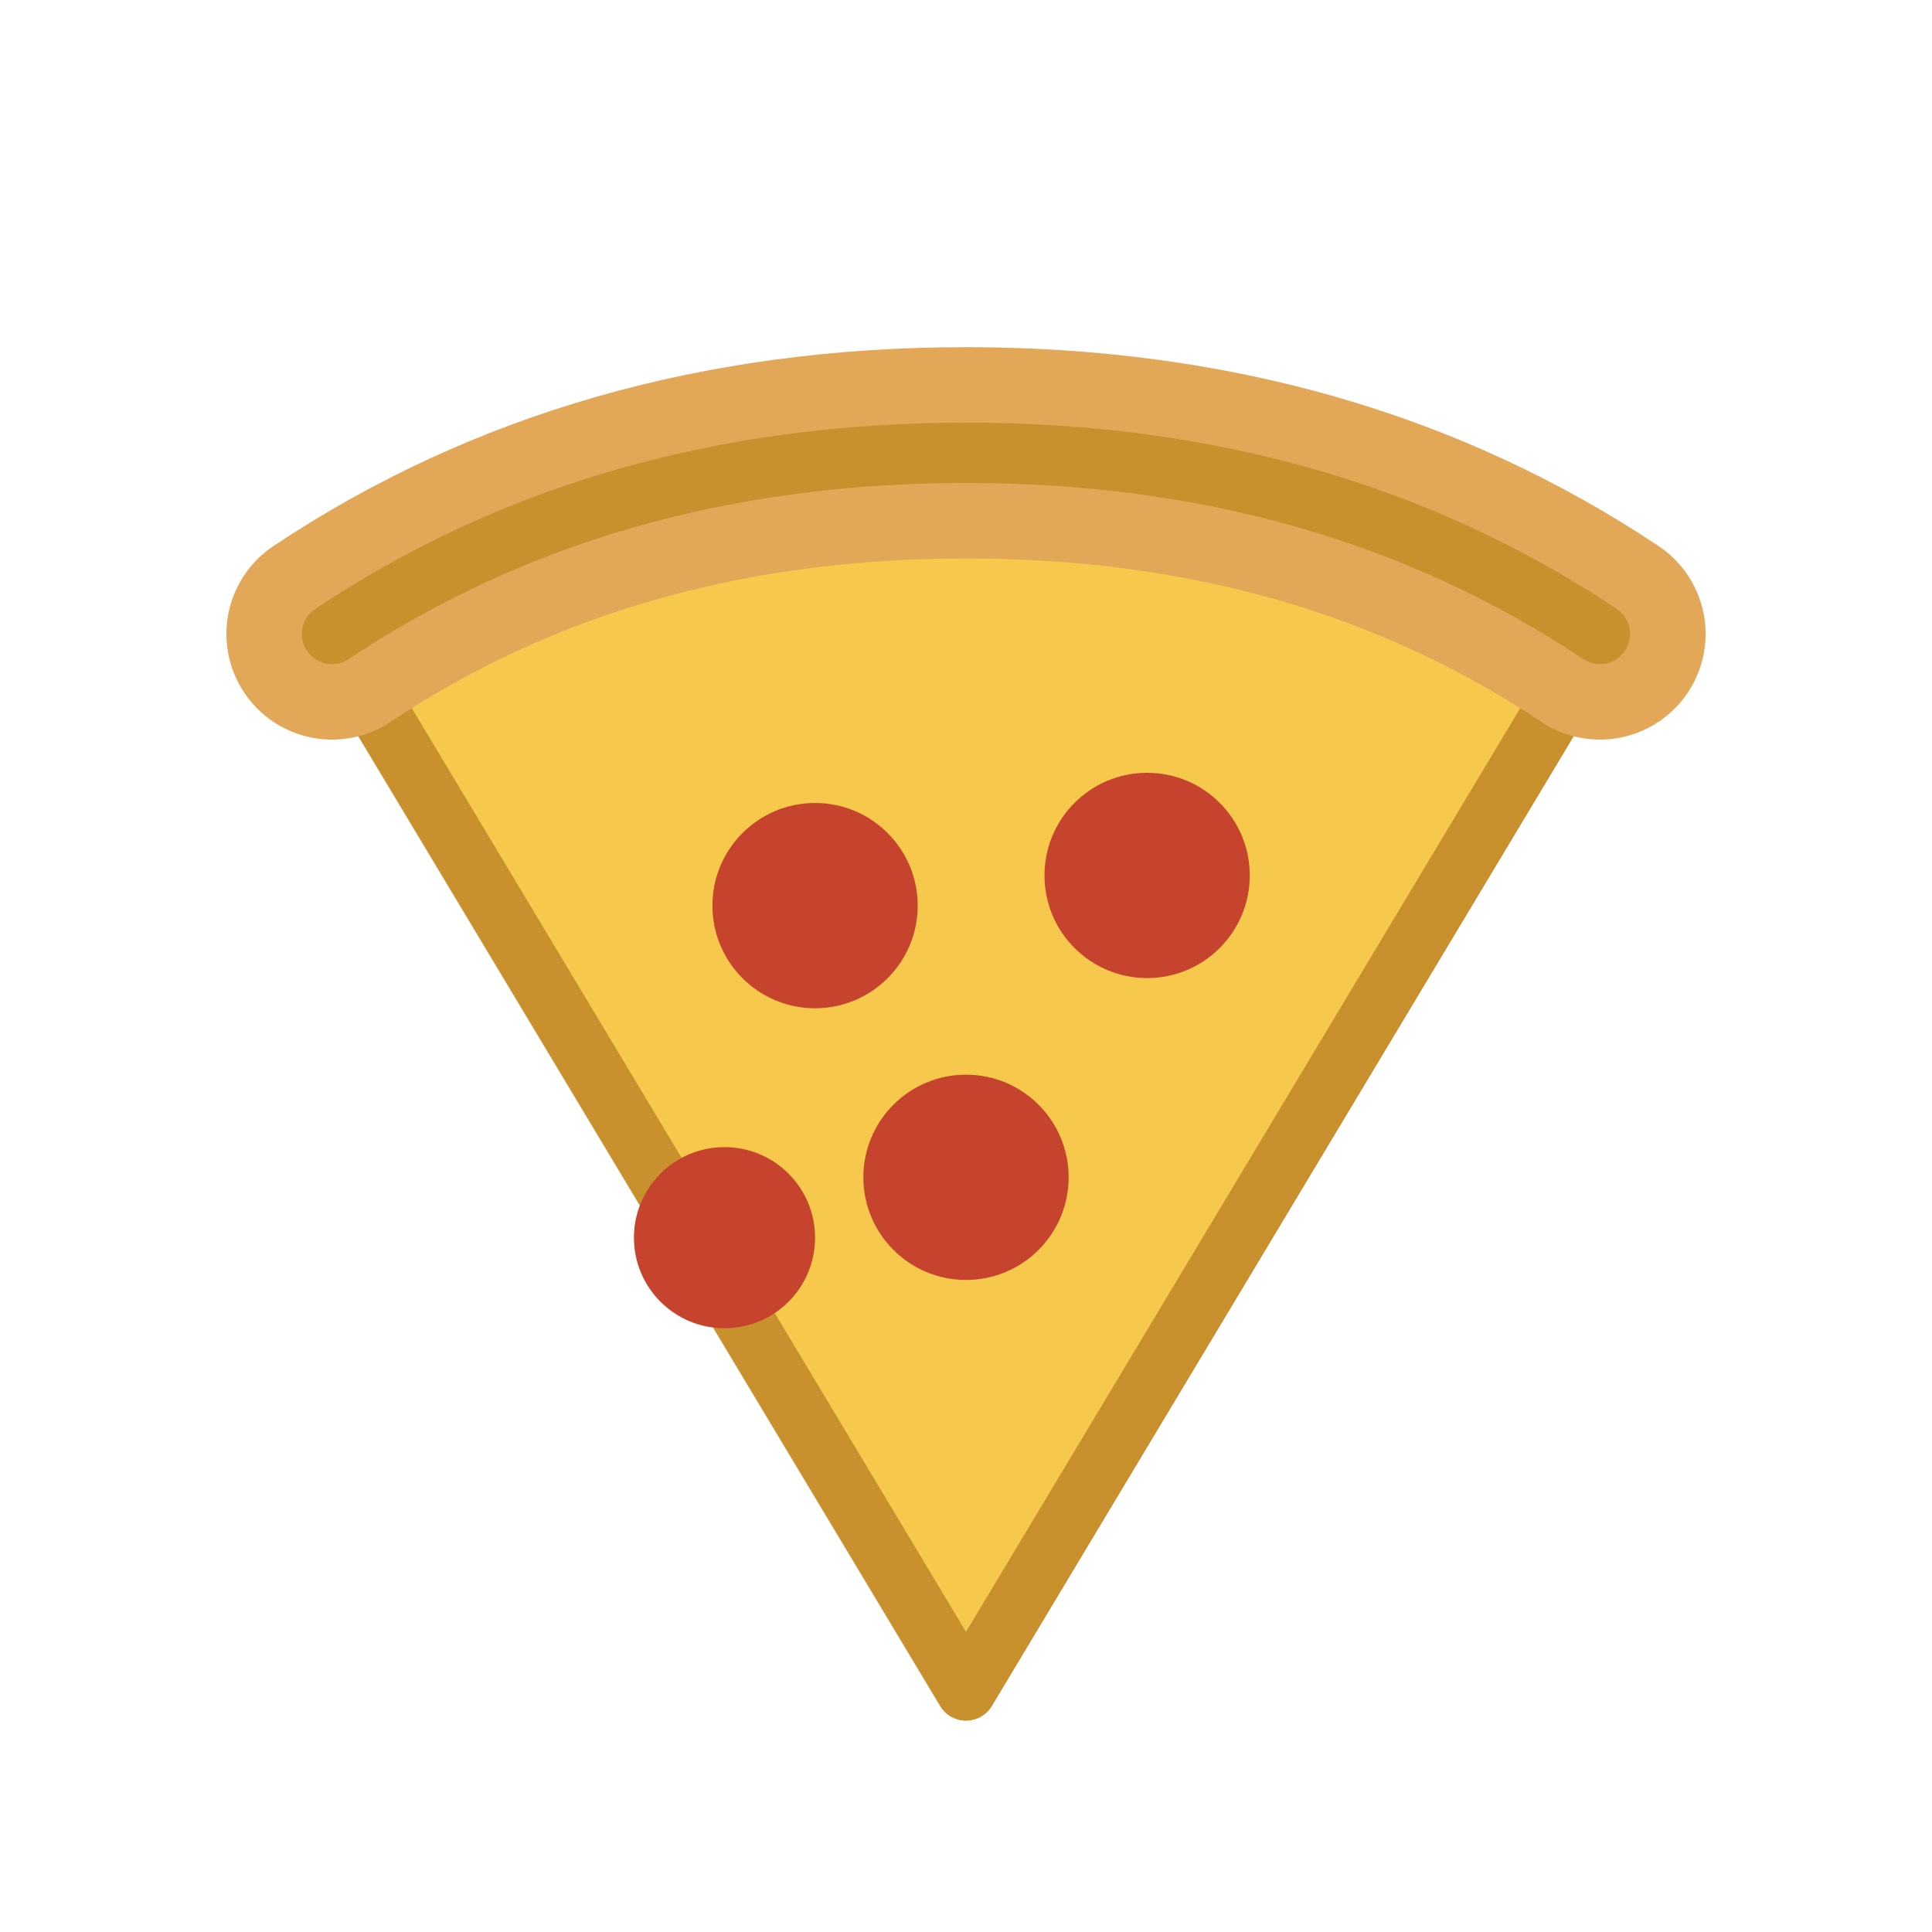
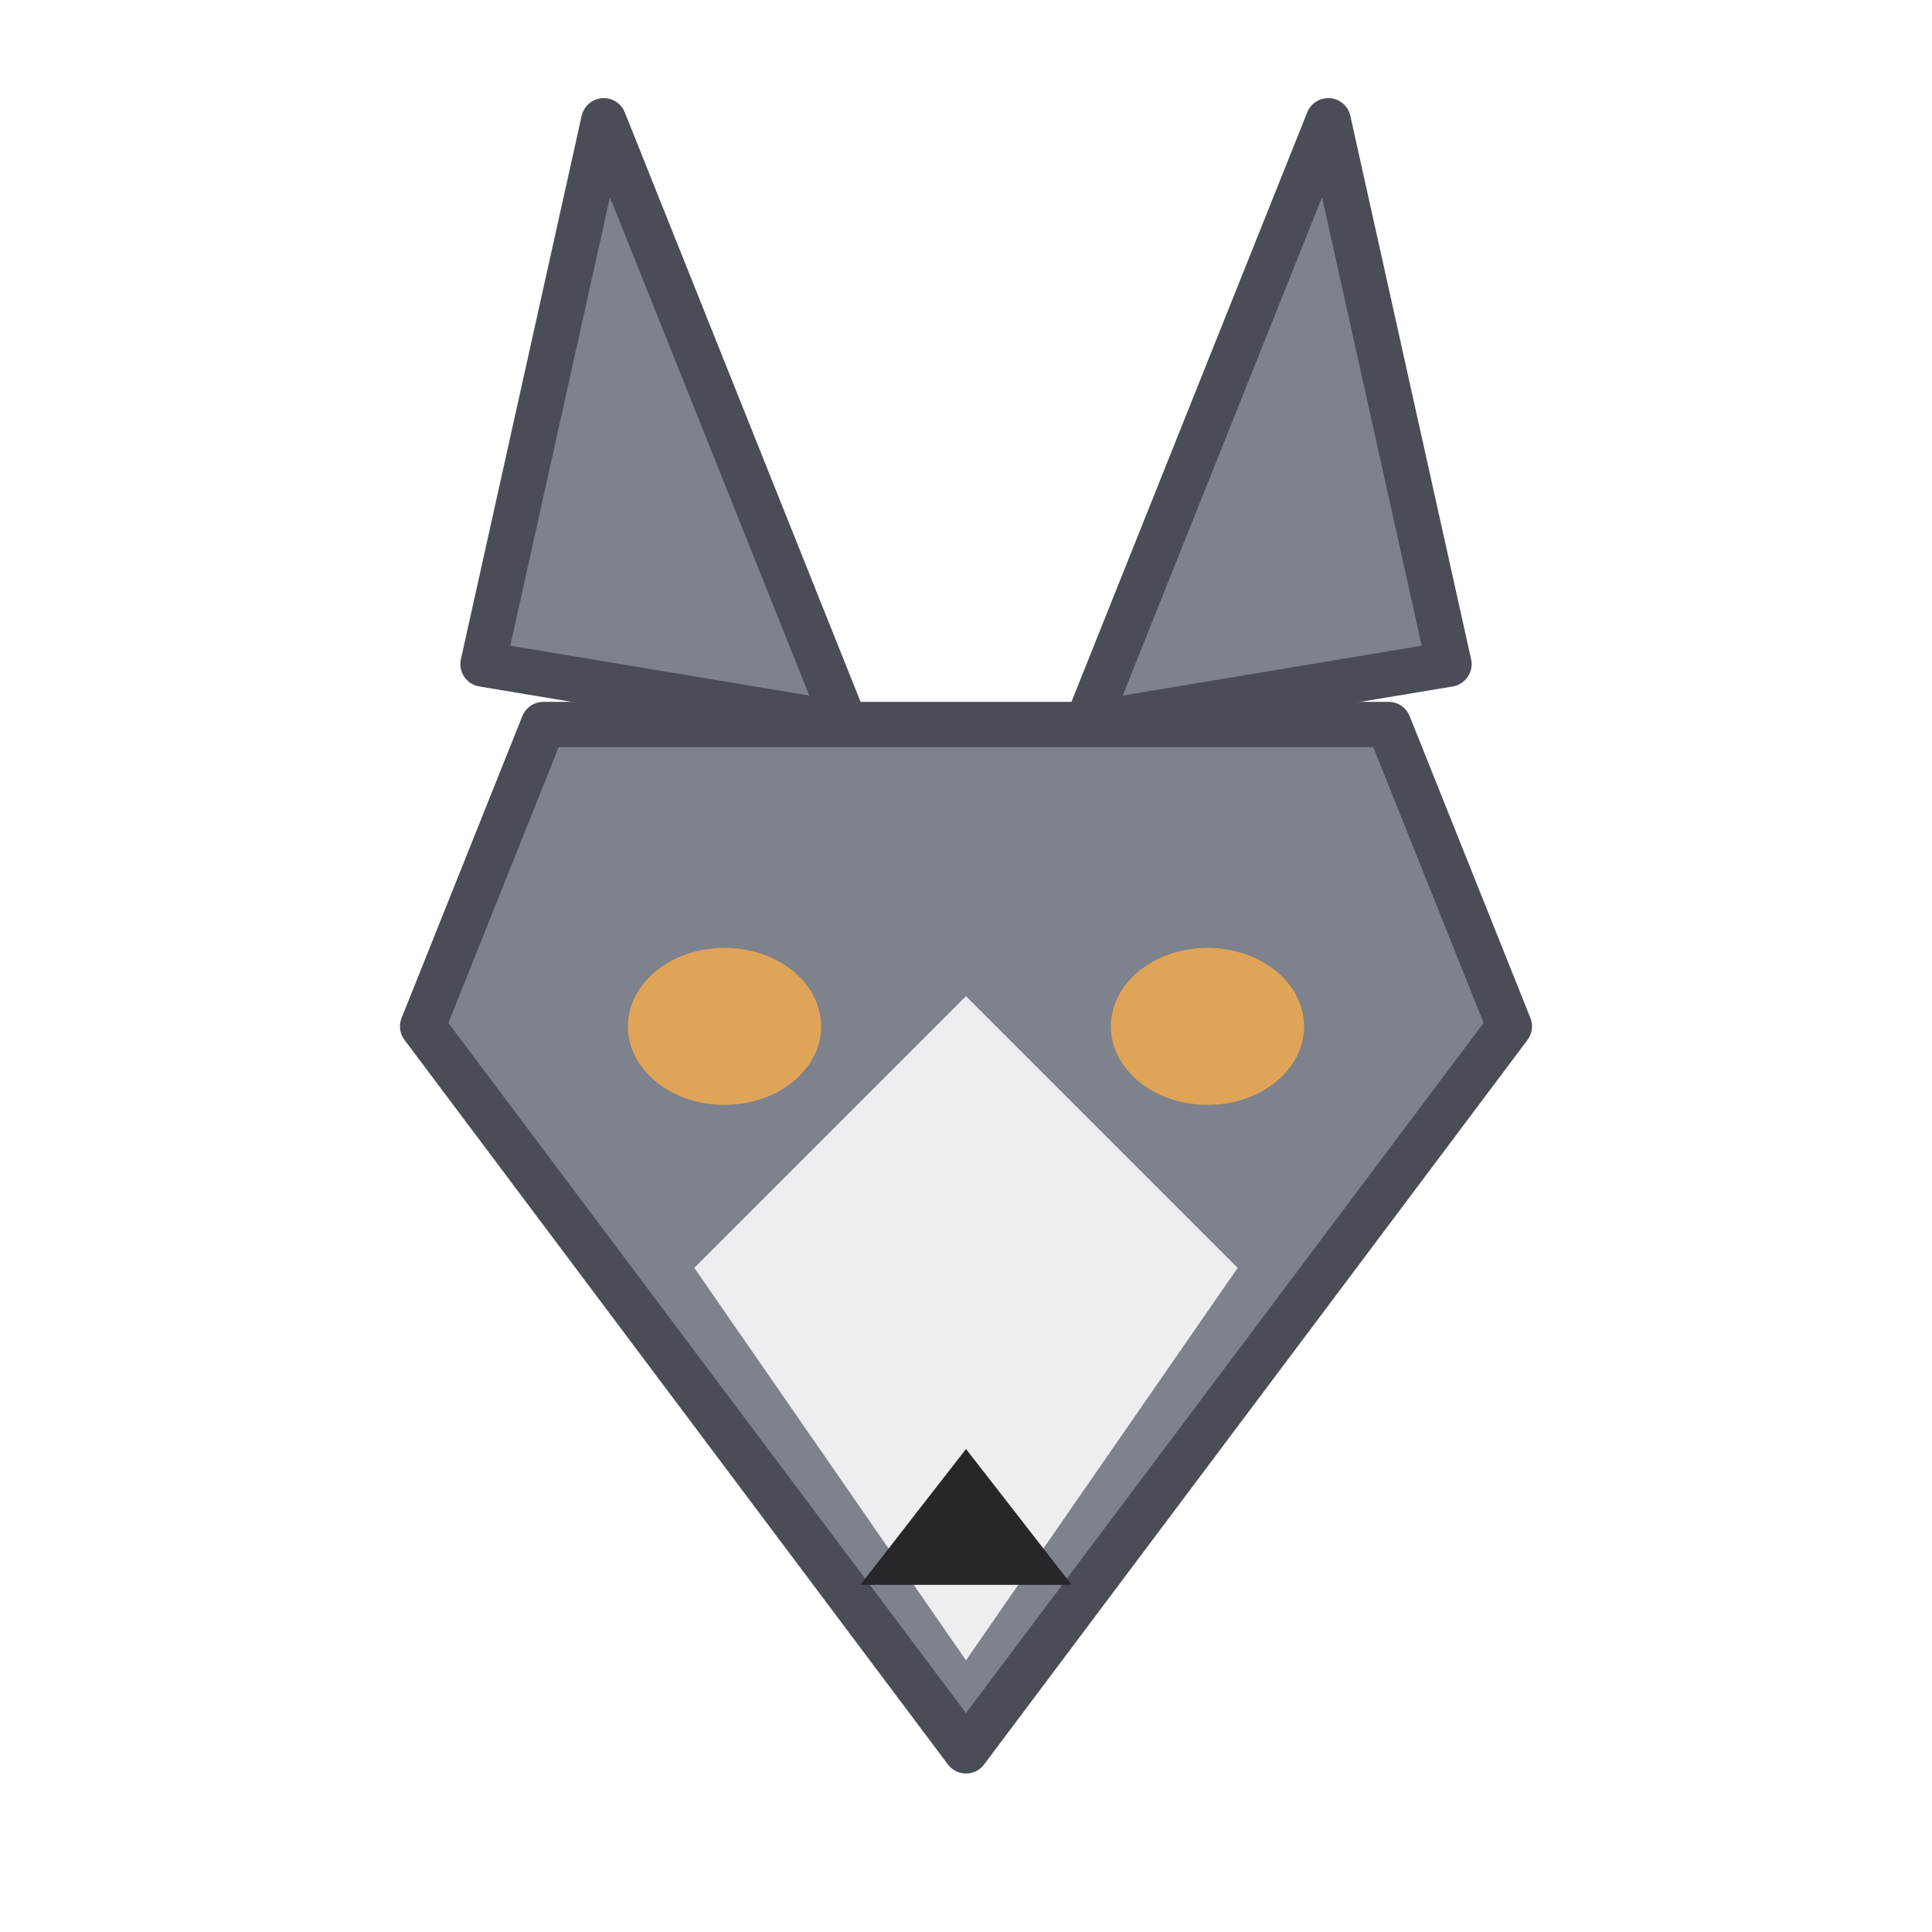
<svg xmlns="http://www.w3.org/2000/svg" viewBox="0 0 64 64">
  <style>
-     .steam {
-       fill: none;
-       stroke: #cdd6e0;
-       stroke-width: 2.5;
-       stroke-linecap: round;
-       opacity: 0;
+     .eye {
+       transform-box: fill-box;
      transform-origin: center;
-       animation: rise 2.4s ease-in-out infinite;
+       animation: blink 5s ease-in-out infinite;
    }
-     .steam.s2 { animation-delay: 0.6s; }
-     @keyframes rise {
-       0%   { opacity: 0; transform: translateY(0) scaleY(0.85); }
-       25%  { opacity: 0.9; }
-       70%  { opacity: 0.5; }
-       100% { opacity: 0; transform: translateY(-8px) scaleY(1.05); }
-     }
-     .pep {
-       animation: sizzle 1.8s ease-in-out infinite;
-       transform-origin: center;
-     }
-     .pep.p2 { animation-delay: 0.3s; }
-     .pep.p3 { animation-delay: 0.6s; }
-     .pep.p4 { animation-delay: 0.9s; }
-     @keyframes sizzle {
-       0%, 100% { transform: scale(1); }
-       50% { transform: scale(1.18); }
+     .eye.right { animation-delay: 0.12s; }
+     @keyframes blink {
+       0%, 92%, 100% { transform: scaleY(1); }
+       95% { transform: scaleY(0.1); }
    }
    @media (prefers-reduced-motion: reduce) {
-       .steam { animation: none; opacity: 0.6; }
-       .pep { animation: none; }
+       .eye { animation: none; }
    }
  </style>
-   <path class="steam s1" d="M26 10c-3 3-3 5 0 8s3 5 0 8" />
-   <path class="steam s2" d="M38 10c-3 3-3 5 0 8s3 5 0 8" />
-   <path d="M32 56 L11 21c6-4 13-6 21-6s15 2 21 6Z" fill="#F6C94D" stroke="#C9902E" stroke-width="2" stroke-linejoin="round" />
-   <path d="M11 21c6-4 13-6 21-6s15 2 21 6" fill="none" stroke="#E3A857" stroke-width="7" stroke-linecap="round" />
-   <path d="M11 21c6-4 13-6 21-6s15 2 21 6" fill="none" stroke="#C9902E" stroke-width="2" stroke-linecap="round" />
-   <circle class="pep p1" cx="27" cy="30" r="3.4" fill="#C6432E" />
-   <circle class="pep p2" cx="38" cy="29" r="3.4" fill="#C6432E" />
-   <circle class="pep p3" cx="32" cy="39" r="3.4" fill="#C6432E" />
-   <circle class="pep p4" cx="24" cy="41" r="3" fill="#C6432E" />
+   <path d="M16 22 L20 4 L28 24 Z" fill="#7d828c" stroke="#4a4d55" stroke-width="1.5" stroke-linejoin="round" />
+   <path d="M48 22 L44 4 L36 24 Z" fill="#7d828c" stroke="#4a4d55" stroke-width="1.5" stroke-linejoin="round" />
+   <path d="M18 24 L46 24 L50 34 L32 58 L14 34 Z" fill="#7d828c" stroke="#4a4d55" stroke-width="1.5" stroke-linejoin="round" />
+   <path d="M32 33 L41 42 L32 55 L23 42 Z" fill="#eceef0" />
+   <ellipse class="eye left" cx="24" cy="34" rx="3.2" ry="2.6" fill="#e0a458" />
+   <ellipse class="eye right" cx="40" cy="34" rx="3.2" ry="2.6" fill="#e0a458" />
+   <path d="M32 48 L28.5 52.5 L35.5 52.5 Z" fill="#26262b" />
</svg>
